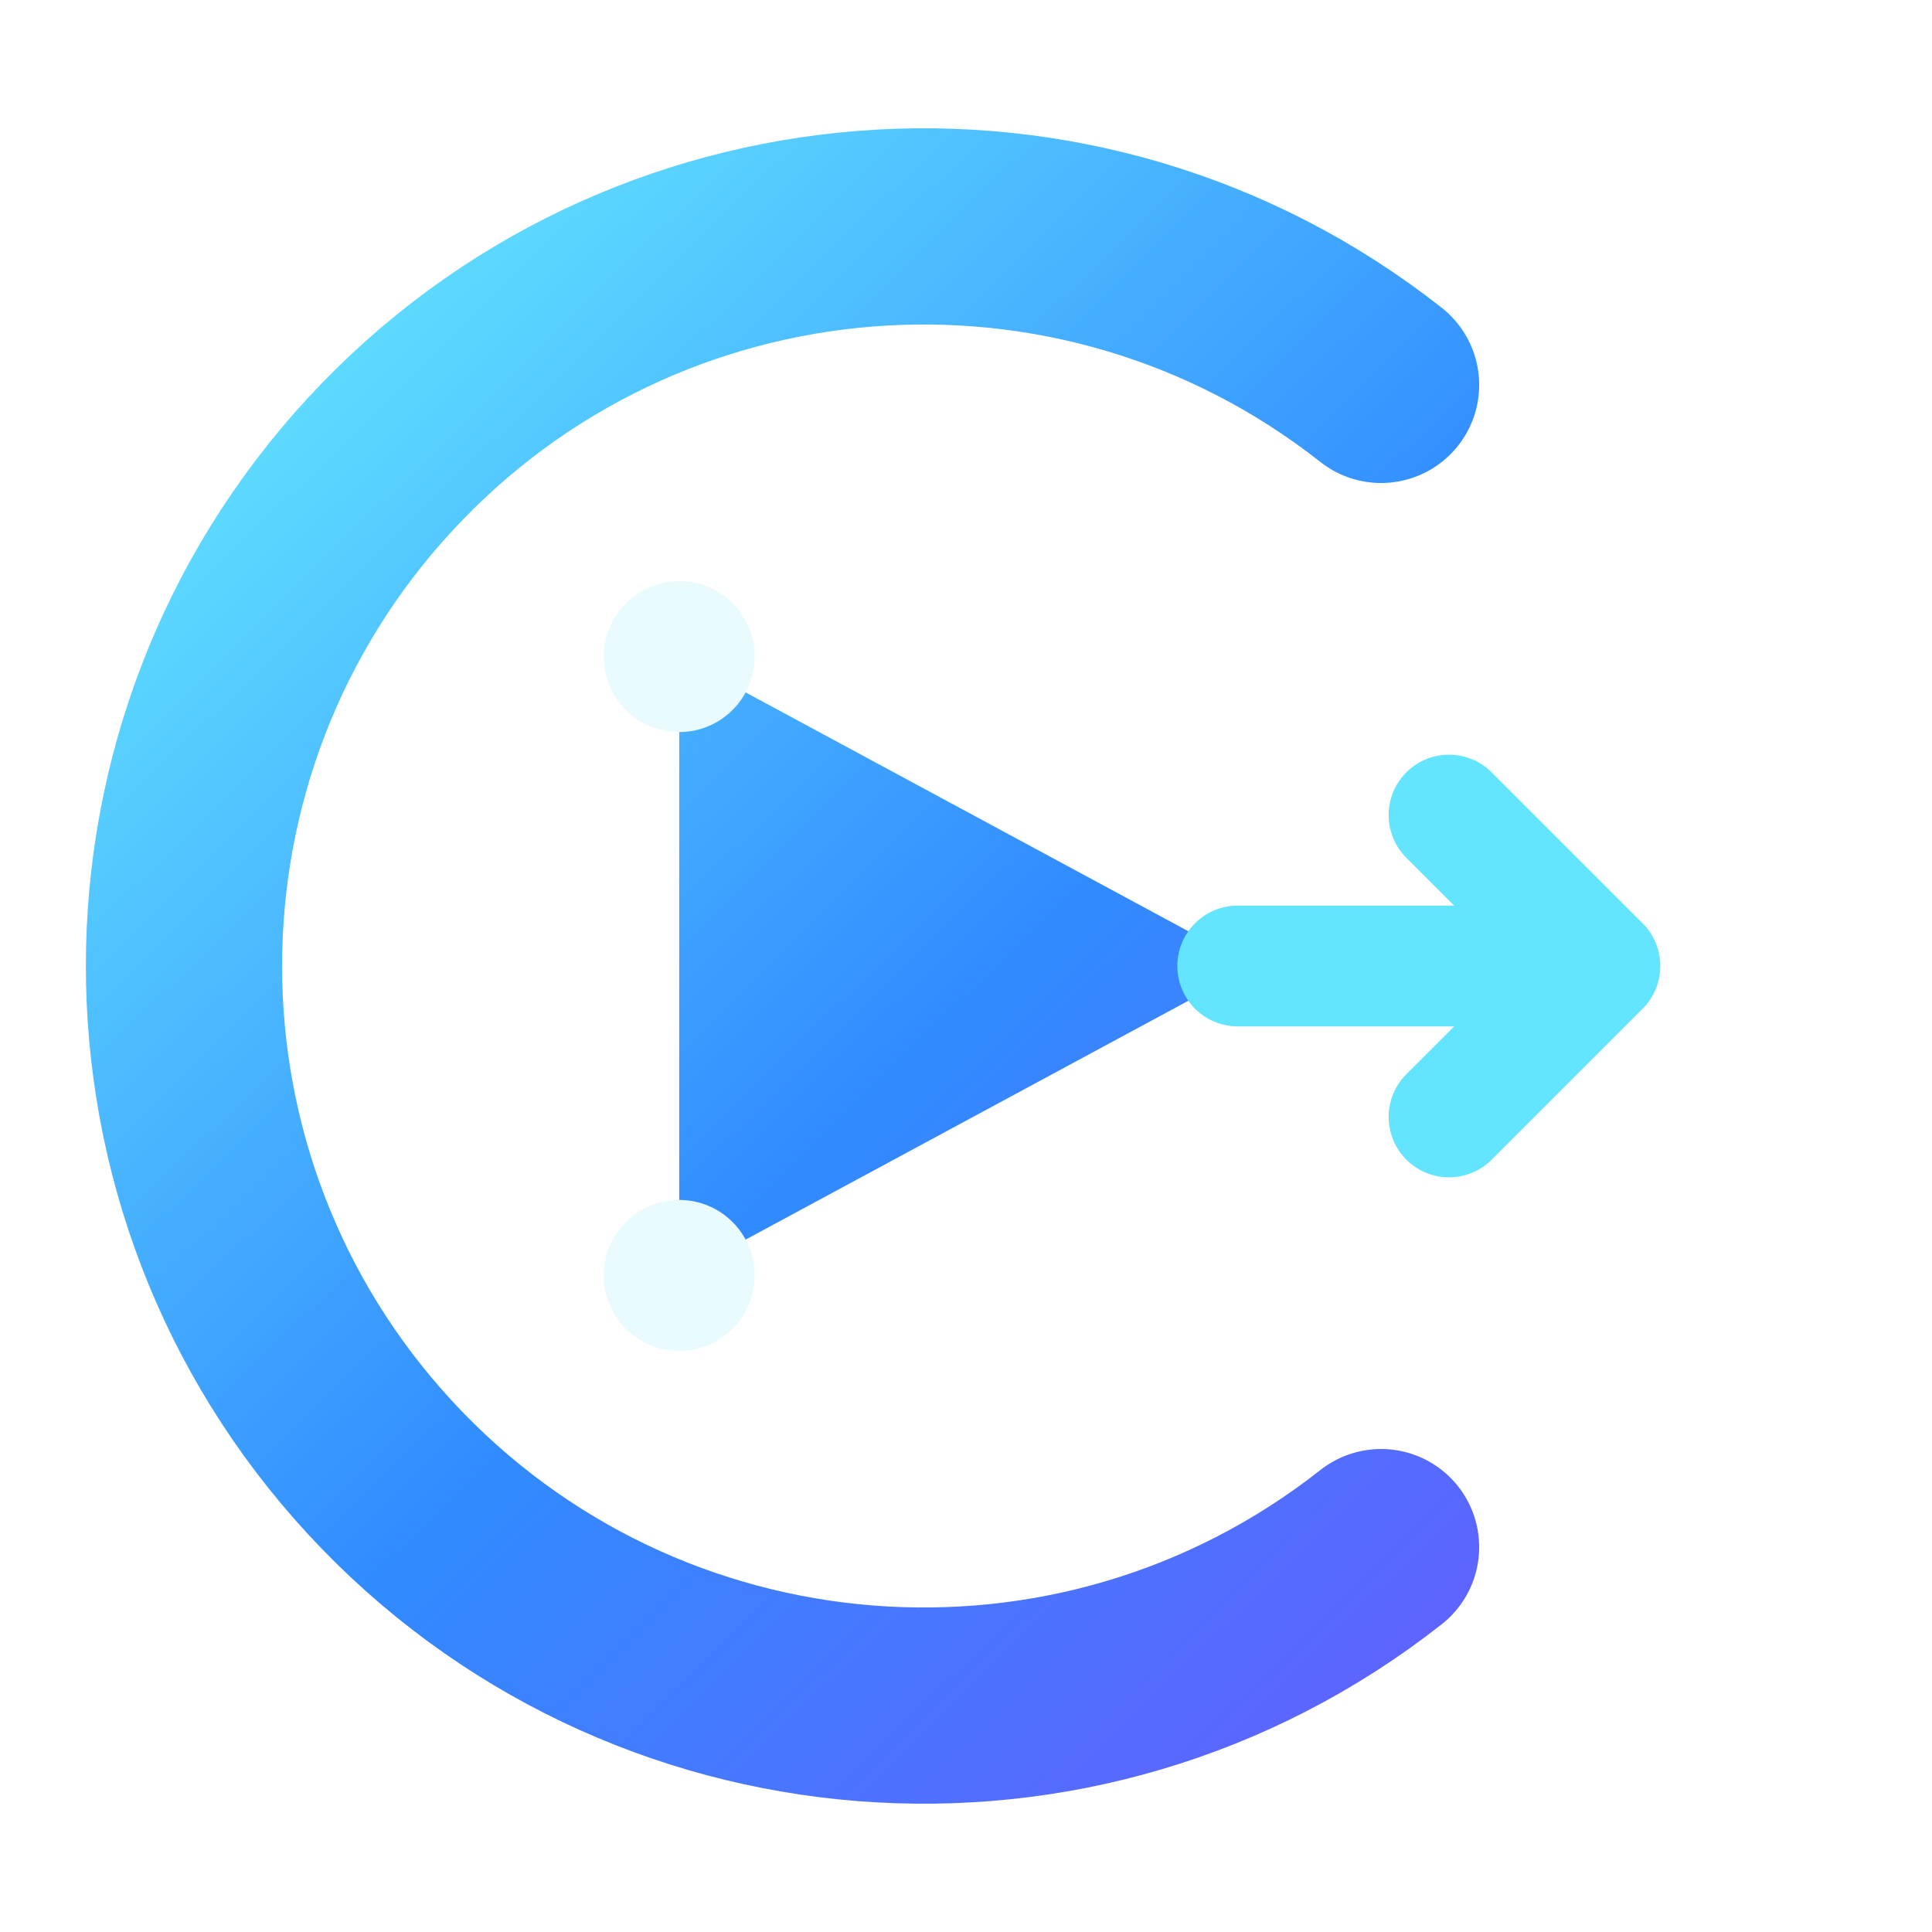
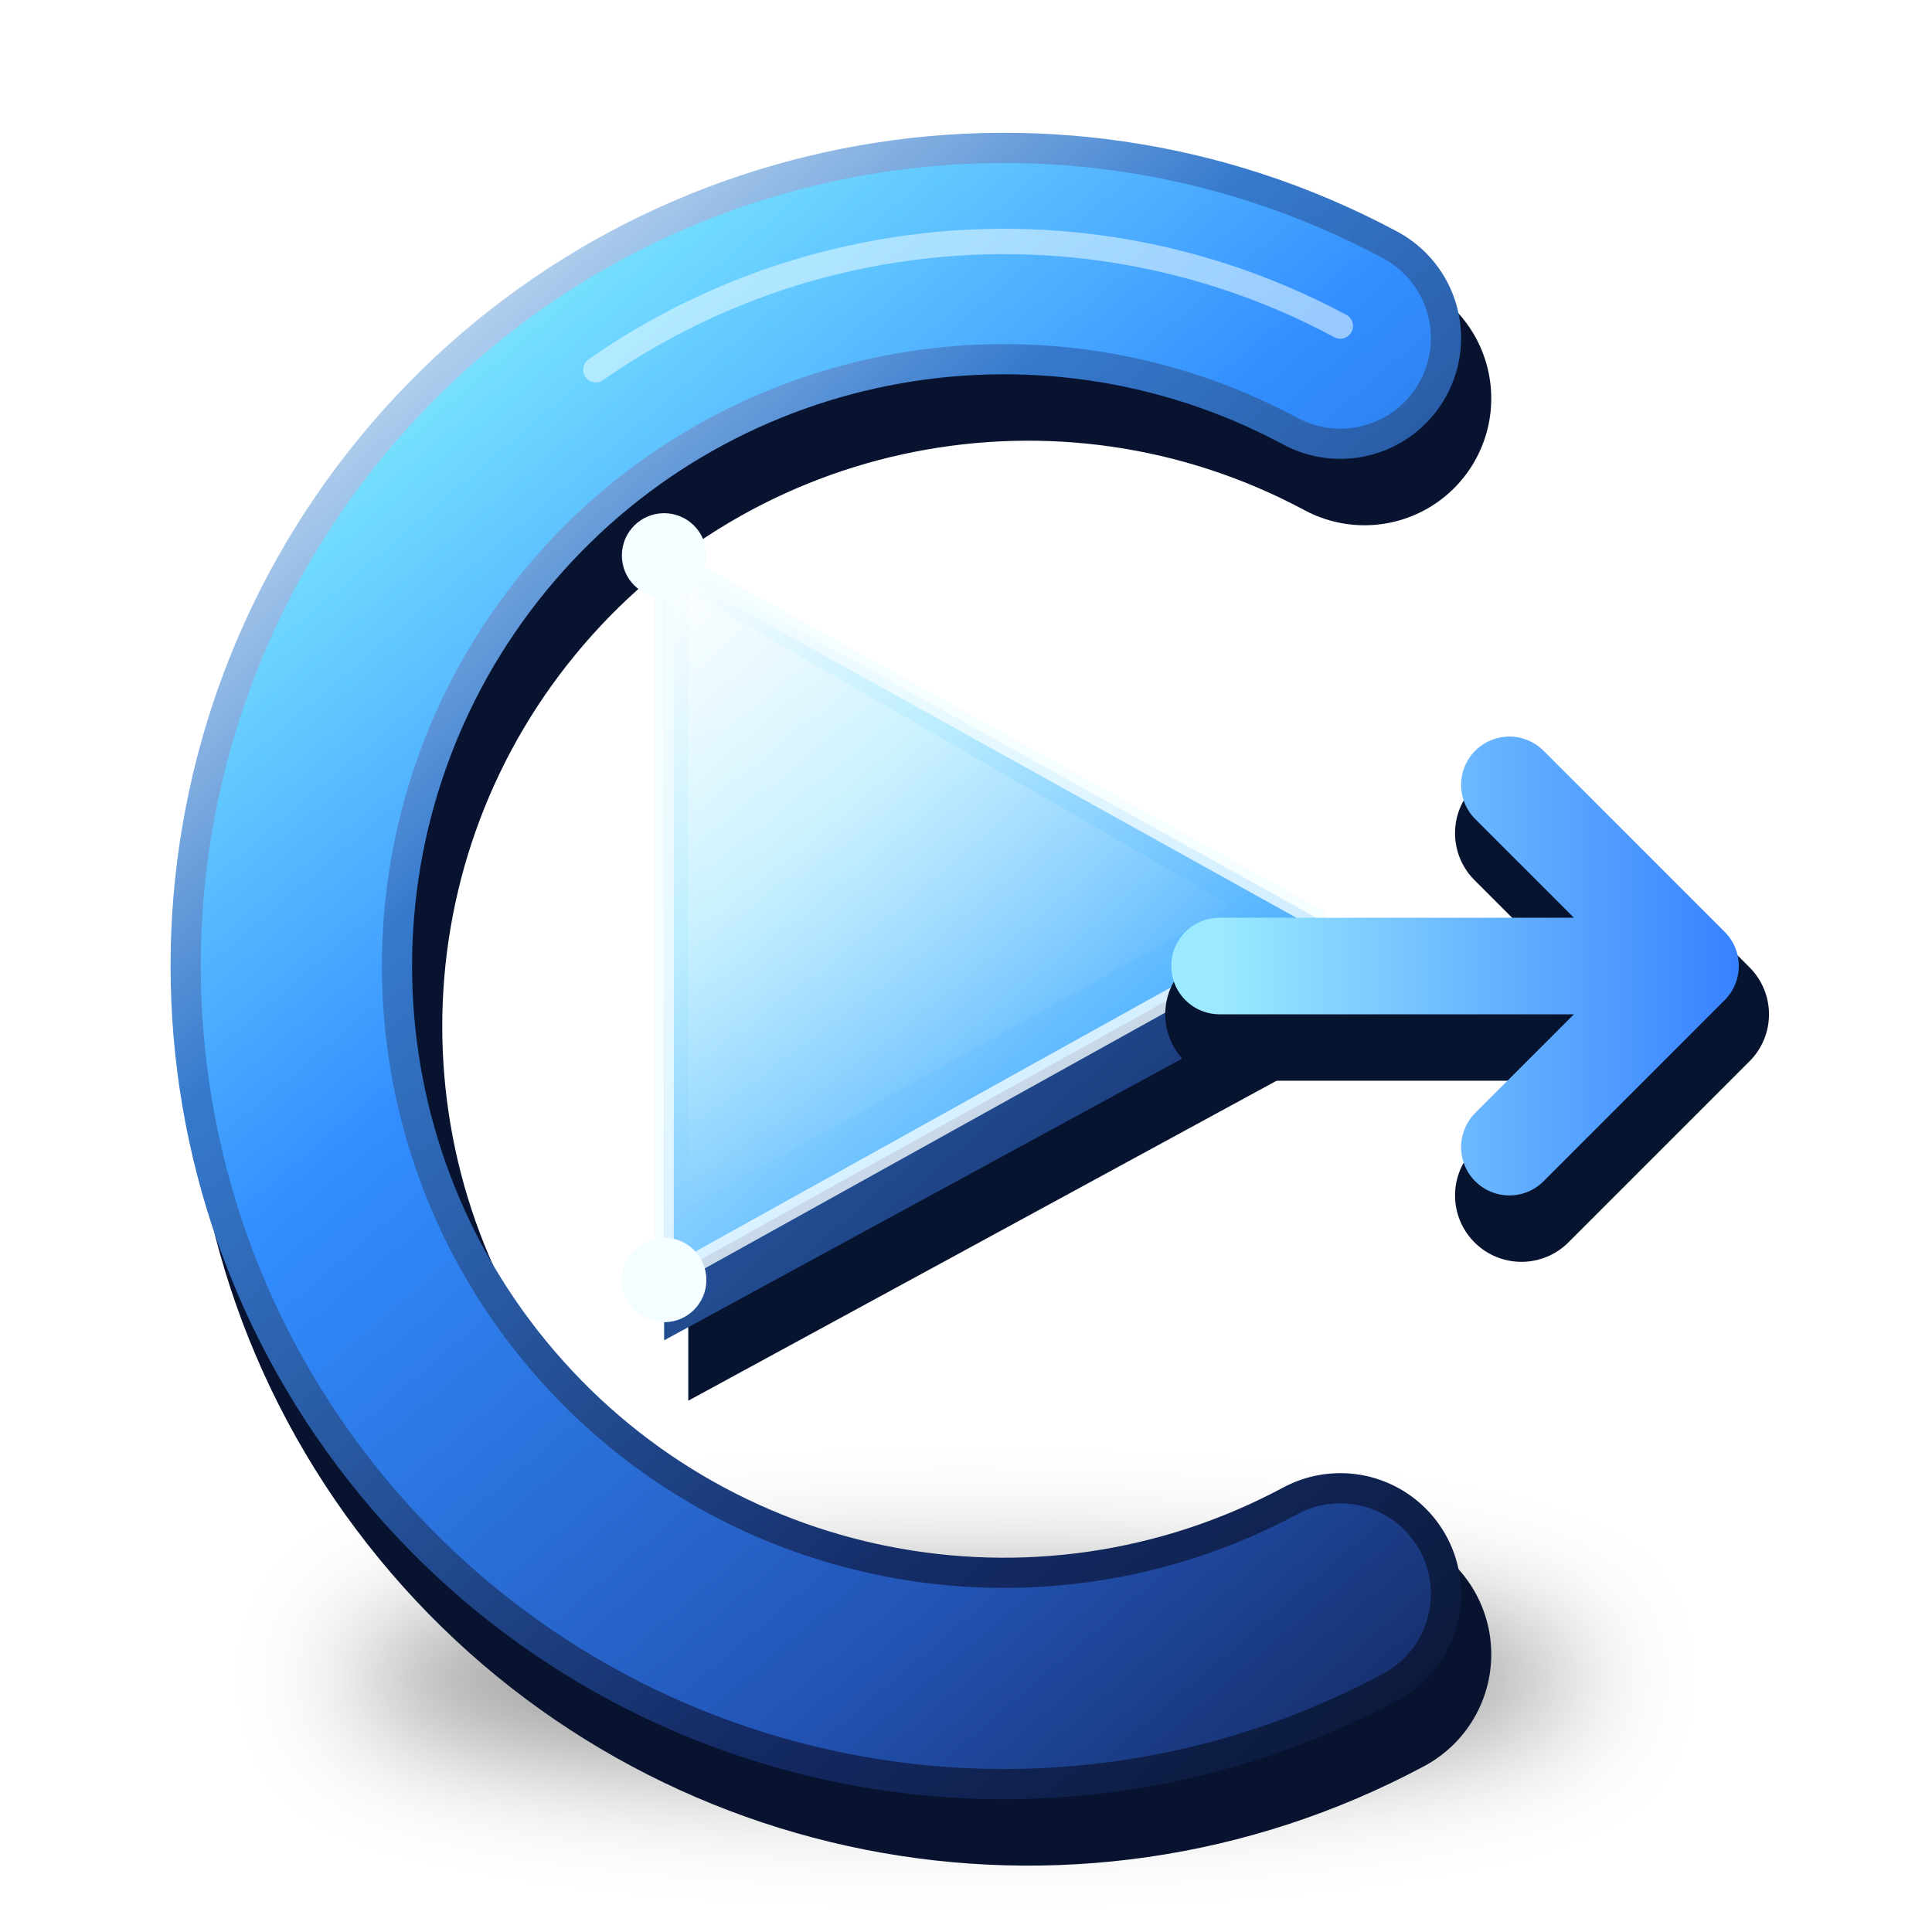
- <svg xmlns="http://www.w3.org/2000/svg" viewBox="0 0 128 128" role="img" aria-labelledby="title">
+ <svg xmlns="http://www.w3.org/2000/svg" viewBox="0 0 160 160" role="img" aria-labelledby="title desc">
  <defs>
-     <linearGradient id="cv" x1="18" y1="18" x2="108" y2="110" gradientUnits="userSpaceOnUse">
-       <stop stop-color="#63E4FF" />
-       <stop offset=".52" stop-color="#318BFF" />
-       <stop offset="1" stop-color="#665CFF" />
+     <linearGradient id="face" x1="24" y1="15" x2="135" y2="145" gradientUnits="userSpaceOnUse">
+       <stop stop-color="#E8FAFF" />
+       <stop offset=".13" stop-color="#75DFFF" />
+       <stop offset=".38" stop-color="#328DFF" />
+       <stop offset=".72" stop-color="#2355B7" />
+       <stop offset="1" stop-color="#101D48" />
    </linearGradient>
+     <linearGradient id="edge" x1="18" y1="20" x2="132" y2="150" gradientUnits="userSpaceOnUse">
+       <stop stop-color="#F6FFFF" />
+       <stop offset=".3" stop-color="#367ACD" />
+       <stop offset=".7" stop-color="#142B66" />
+       <stop offset="1" stop-color="#071126" />
+     </linearGradient>
+     <linearGradient id="play" x1="54" y1="48" x2="111" y2="113" gradientUnits="userSpaceOnUse">
+       <stop stop-color="#FFFFFF" />
+       <stop offset=".28" stop-color="#BDEEFF" />
+       <stop offset=".62" stop-color="#5AB7FF" />
+       <stop offset="1" stop-color="#2870D9" />
+     </linearGradient>
+     <linearGradient id="arrow" x1="101" y1="80" x2="145" y2="80" gradientUnits="userSpaceOnUse">
+       <stop stop-color="#9BEAFF" />
+       <stop offset="1" stop-color="#347FFF" />
+     </linearGradient>
+     <radialGradient id="shine" cx="0" cy="0" r="1" gradientTransform="matrix(65 0 0 65 54 37)" gradientUnits="userSpaceOnUse">
+       <stop stop-color="#FFF" stop-opacity=".55" />
+       <stop offset="1" stop-color="#FFF" stop-opacity="0" />
+     </radialGradient>
+     <filter id="shadow" x="1" y="2" width="158" height="158" color-interpolation-filters="sRGB" filterUnits="userSpaceOnUse">
+       <feGaussianBlur stdDeviation="5" />
+     </filter>
  </defs>
-   <path d="M91.5 25.5A49 49 0 1 0 91.5 102.5" fill="none" stroke="url(#cv)" stroke-width="13" stroke-linecap="round" />
-   <path d="M45 43.5 83 64 45 84.5V43.5Z" fill="url(#cv)" />
-   <path d="M82 64h24m-10-10 10 10-10 10" fill="none" stroke="#63E4FF" stroke-width="8" stroke-linecap="round" stroke-linejoin="round" />
-   <circle cx="45" cy="43.5" r="5" fill="#EAFBFF" />
-   <circle cx="45" cy="84.5" r="5" fill="#EAFBFF" />
+   <ellipse cx="80" cy="139" rx="51" ry="8" fill="#000" opacity=".42" filter="url(#shadow)" />
+   <path d="M111 28A59 59 0 1 0 111 132" fill="none" stroke="#08132F" stroke-width="21" stroke-linecap="round" transform="translate(2 5)" />
+   <path d="M111 28A59 59 0 1 0 111 132" fill="none" stroke="url(#edge)" stroke-width="20" stroke-linecap="round" />
+   <path d="M111 28A59 59 0 1 0 111 132" fill="none" stroke="url(#face)" stroke-width="15" stroke-linecap="round" />
+   <path d="M111 28A59 59 0 1 0 111 132" fill="none" stroke="#EAFBFF" stroke-opacity=".55" stroke-width="2.1" stroke-linecap="round" stroke-dasharray="65 250" transform="translate(0 -1)" />
+   <path d="M55 49 112 80 55 111Z" fill="#07142F" transform="translate(2 5)" />
+   <path d="M55 49 112 80 55 111Z" fill="url(#edge)" />
+   <path d="M55 46 109 76 55 106Z" fill="url(#play)" />
+   <path d="M57 49 102 75 57 100Z" fill="url(#shine)" opacity=".8" />
+   <path d="M55 46 109 76 55 106Z" fill="none" stroke="#F2FCFF" stroke-opacity=".8" stroke-width="1.6" stroke-linejoin="round" />
+   <path d="M101 80h39m-15-15 15 15-15 15" fill="none" stroke="#07142F" stroke-width="11" stroke-linecap="round" stroke-linejoin="round" transform="translate(1 4)" />
+   <path d="M101 80h39m-15-15 15 15-15 15" fill="none" stroke="url(#arrow)" stroke-width="8" stroke-linecap="round" stroke-linejoin="round" />
+   <circle cx="55" cy="46" r="3.5" fill="#F4FDFF" />
+   <circle cx="55" cy="106" r="3.5" fill="#F4FDFF" />
</svg>
